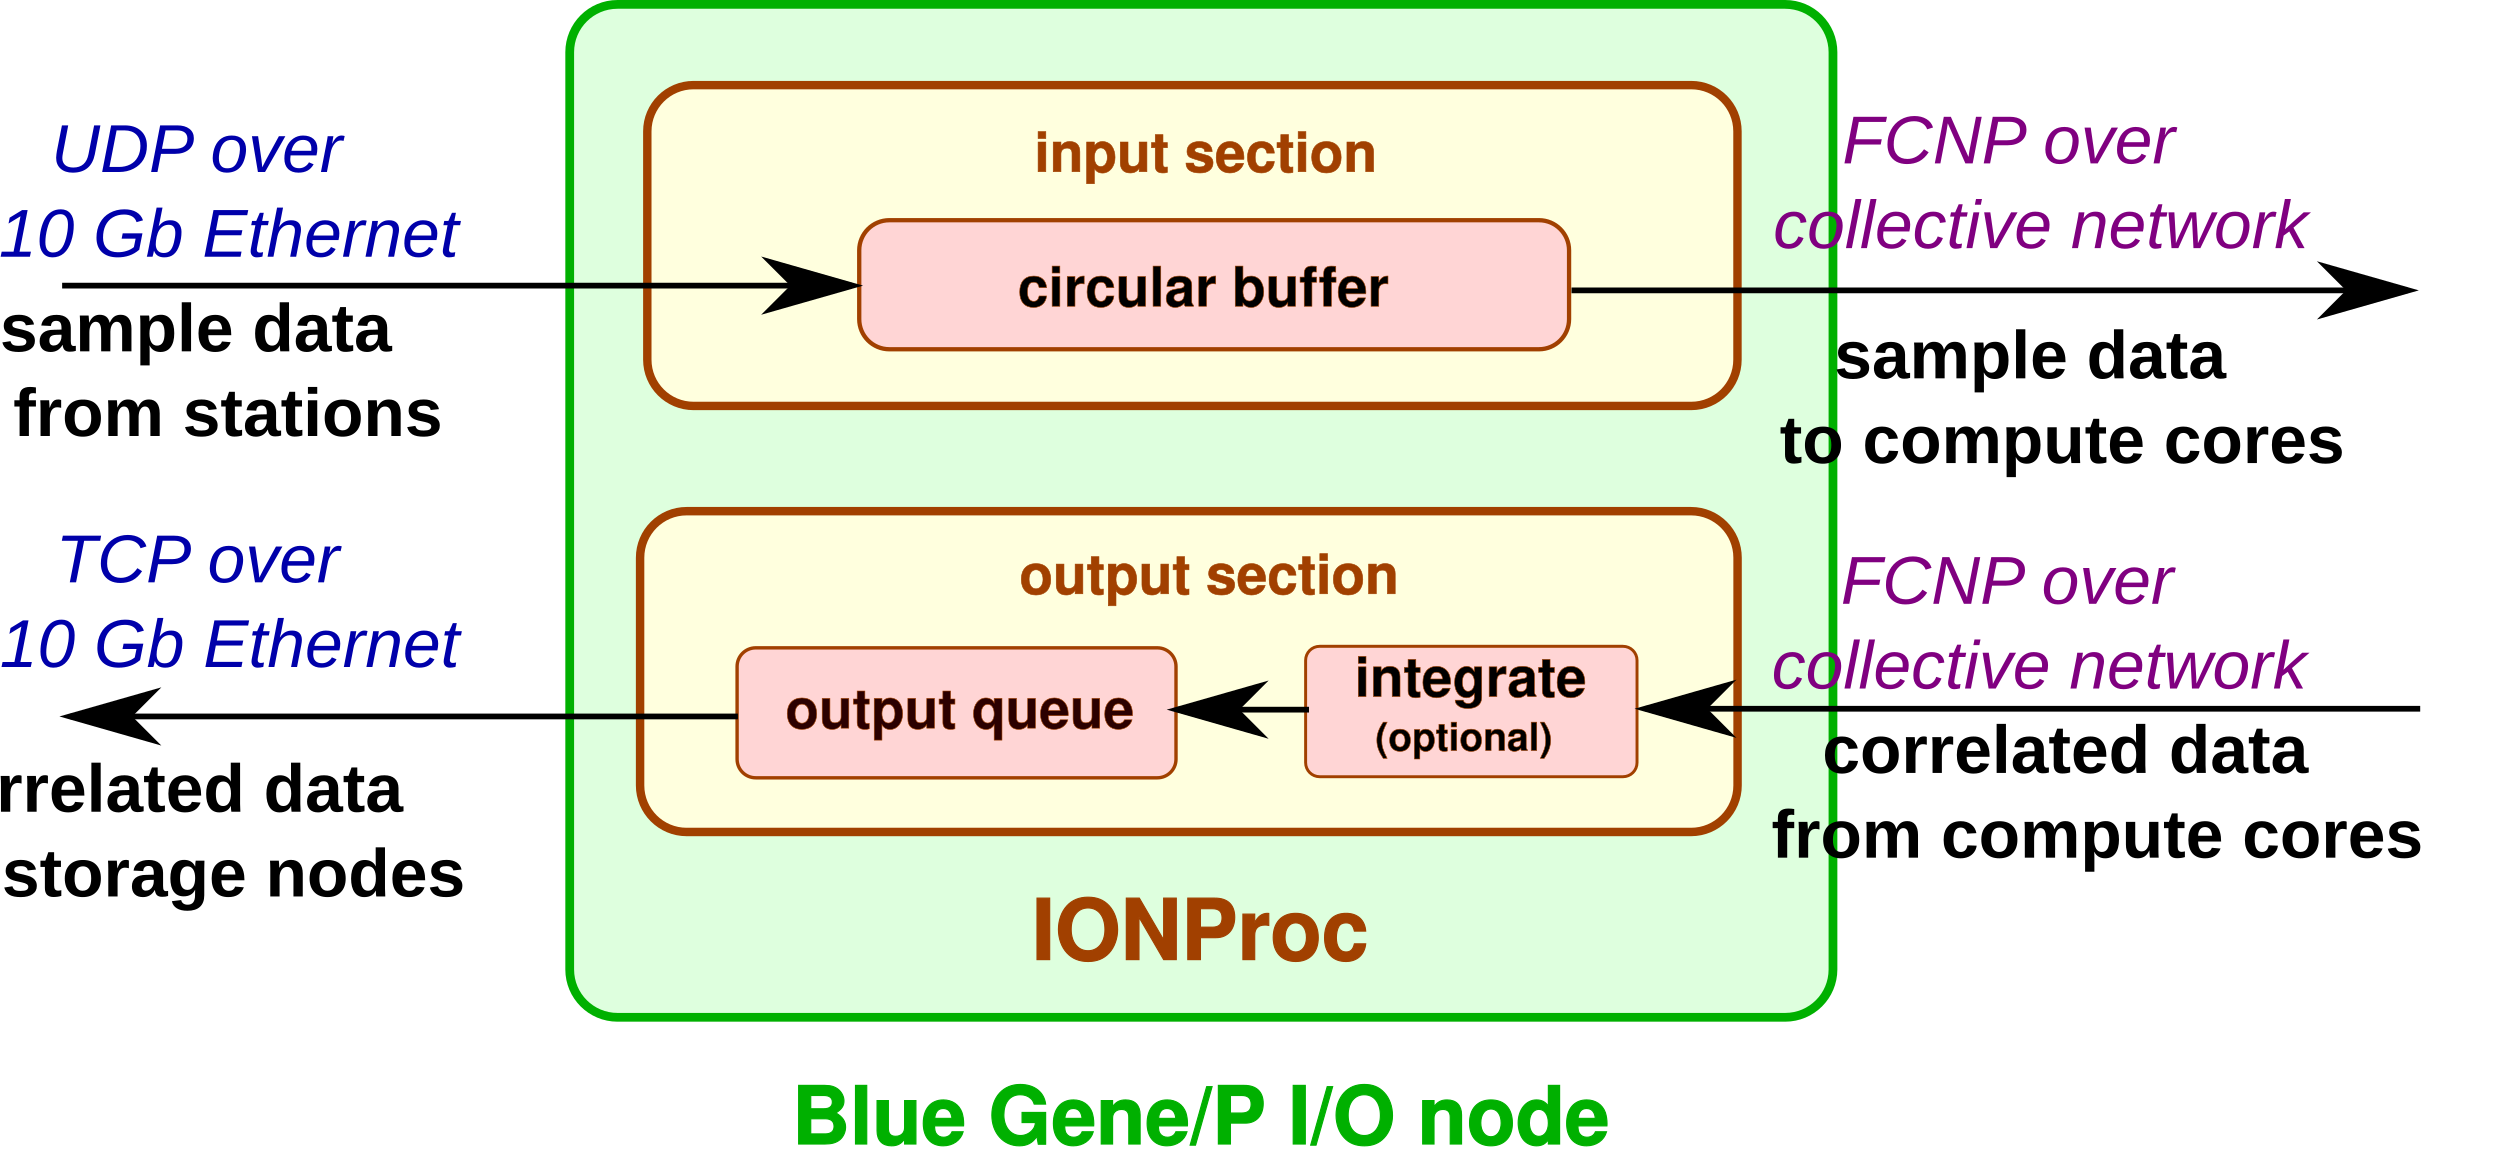
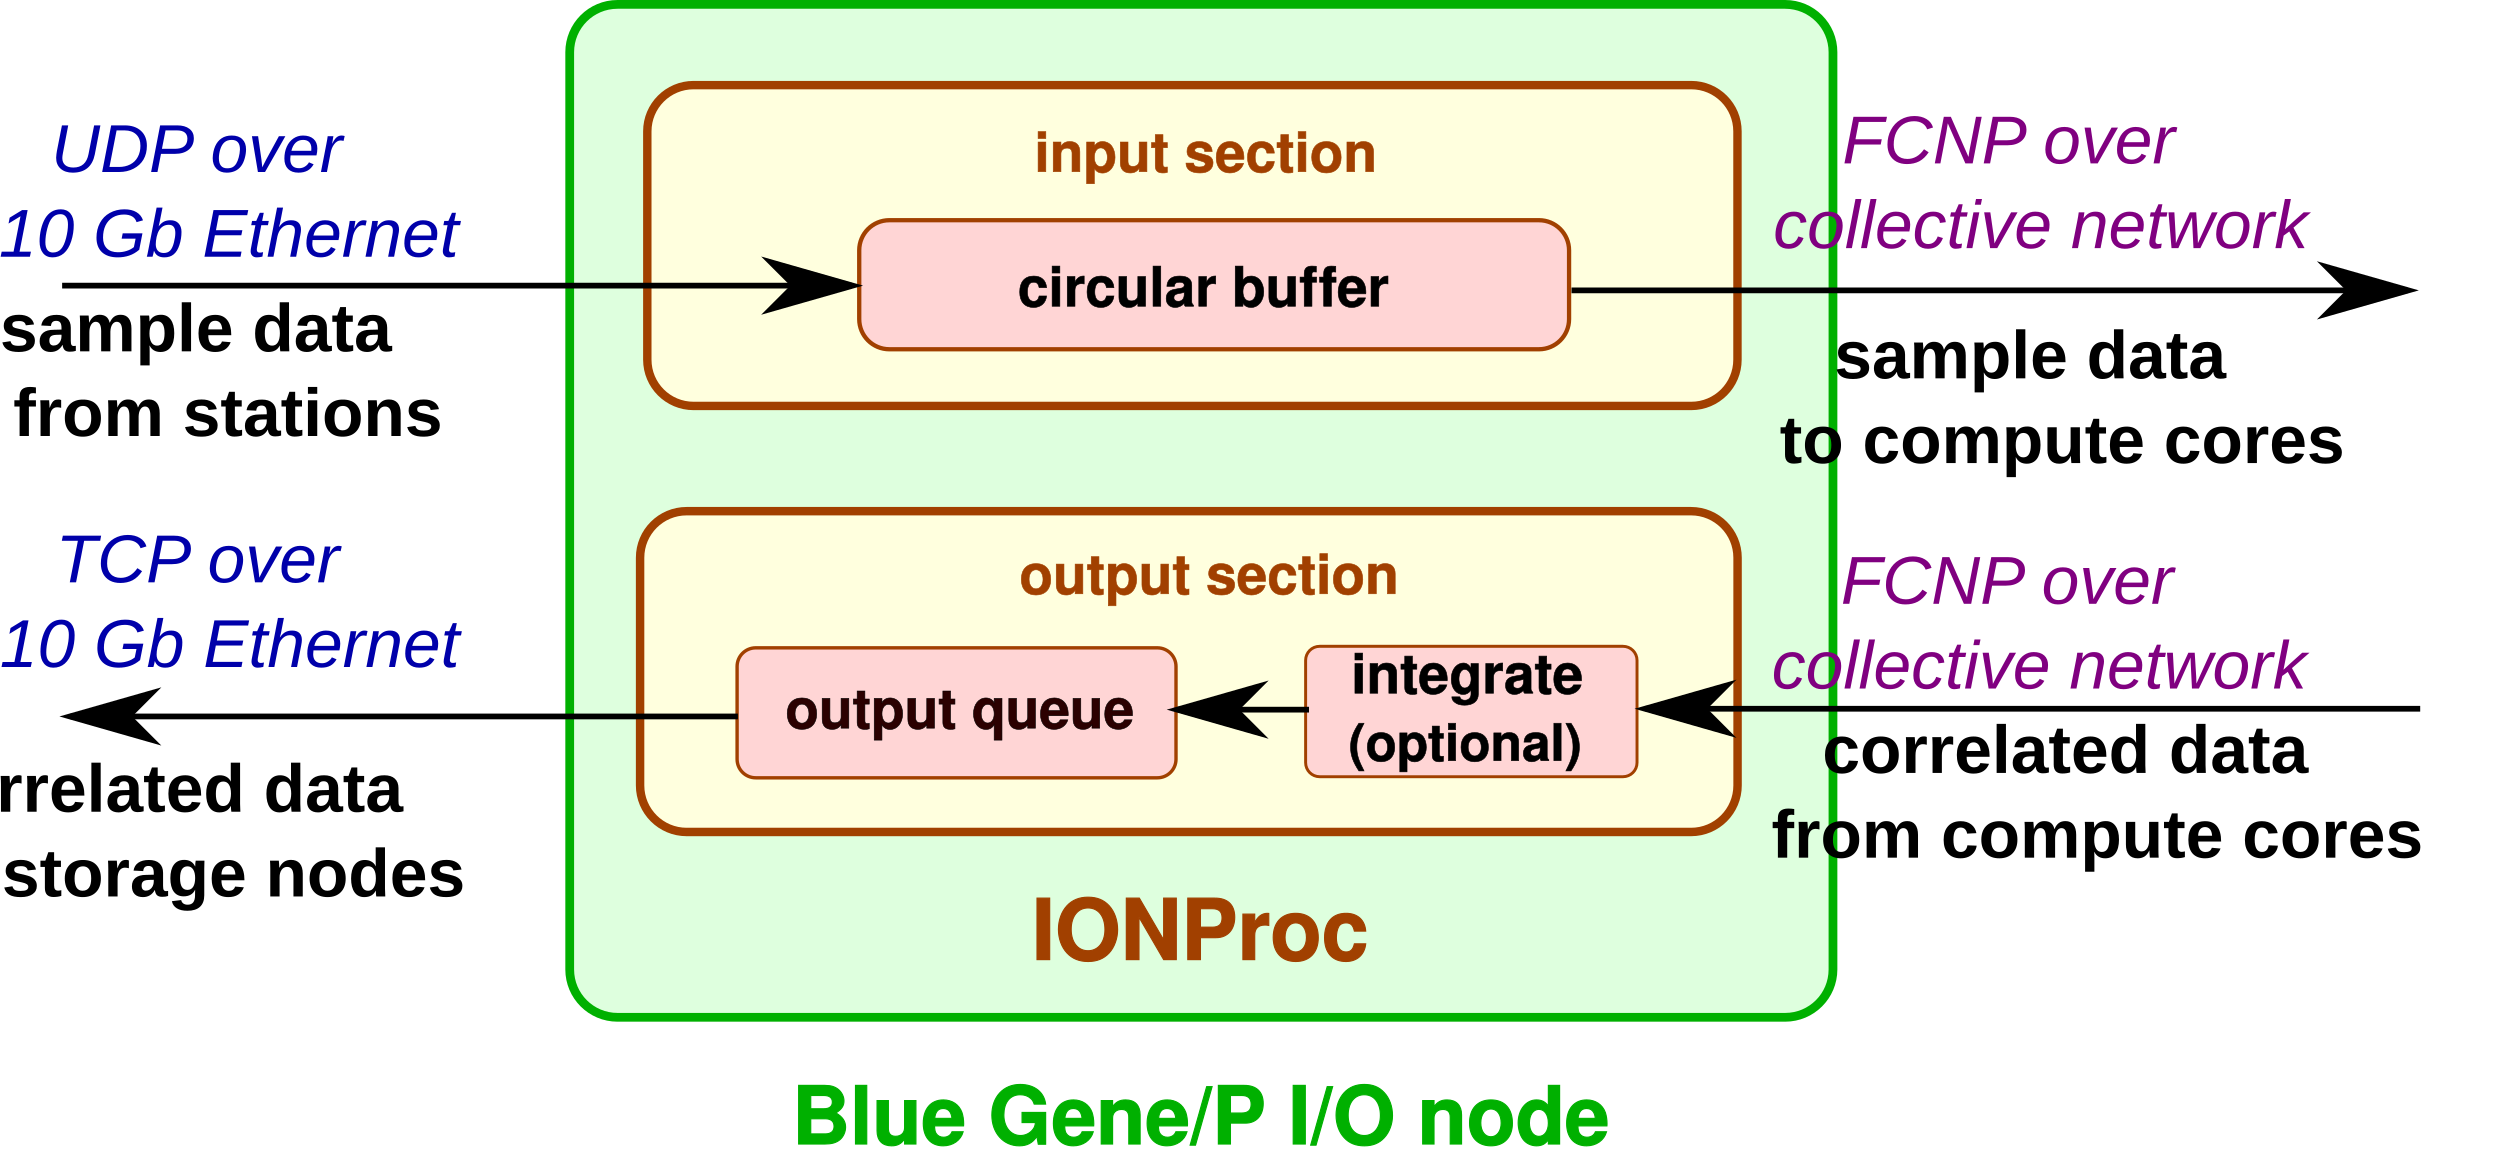
<svg xmlns="http://www.w3.org/2000/svg" width="411.362" height="192.336" id="svg5348" version="1.0">
  <defs id="defs5350">
    <marker orient="auto" refY="0" refX="0" id="Arrow1Lend" style="overflow:visible">
      <path id="path3967" d="M 0,0 L 5,-5 L -12.5,0 L 5,5 L 0,0 z" style="fill-rule:evenodd;stroke:#000000;stroke-width:1pt;marker-start:none" transform="matrix(-0.8,0,0,-0.8,-10,0)" />
    </marker>
  </defs>
  <g id="layer1" transform="translate(-254.5658,-372.8)">
    <rect id="rect6" style="fill:#deffde;stroke:#00b000;stroke-width:1.442;stroke-linecap:butt;stroke-linejoin:miter" rx="7.865" height="166.672" width="207.864" y="373.521" x="348.308" />
    <rect id="rect2664" style="fill:#ffffde;stroke:#a14000;stroke-width:1.388;stroke-linecap:butt;stroke-linejoin:miter" rx="7.661" height="52.788" width="180.584" y="456.911" x="359.89" />
    <rect id="rect2660" style="fill:#ffffde;stroke:#a14000;stroke-width:1.383;stroke-linecap:butt;stroke-linejoin:miter" rx="7.61" height="52.793" width="179.38" y="386.804" x="361.078" />
    <rect id="rect10" style="fill:#ffd5d5;stroke:#a14000;stroke-width:0.708;stroke-linecap:butt;stroke-linejoin:miter" rx="4.955" height="21.236" width="116.8" y="409.033" x="395.947" />
    <rect id="rect12" style="fill:#ffd5d5;stroke:#a14000;stroke-width:0.486;stroke-linecap:butt;stroke-linejoin:miter" rx="2.313" height="21.458" width="54.532" y="479.147" x="469.398" />
-     <text style="font-size:9.061px;font-style:normal;font-weight:bold;text-anchor:middle;fill:#000000;stroke:#a14000;stroke-width:0.001in;font-family:Helvetica" id="text64" font-size="192" font-weight="bold" font-style="normal" y="423.191" x="452.577" xml:space="preserve">circular buffer</text>
-     <text style="font-size:9.061px;font-style:normal;font-weight:bold;text-anchor:middle;fill:#000000;stroke:#a14000;stroke-width:0.001in;font-family:Helvetica" id="text66" font-size="192" font-weight="bold" font-style="normal" y="487.415" x="496.538" xml:space="preserve">integrate</text>
+     <text style="font-size:9.061px;font-style:normal;font-weight:bold;text-anchor:middle;fill:#000000;stroke:#000000;stroke-width:0.001in;font-family:Helvetica" id="text64" font-size="192" font-weight="bold" font-style="normal" y="423.191" x="452.577" xml:space="preserve">circular buffer</text>
+     <text style="font-size:9.061px;font-style:normal;font-weight:bold;text-anchor:middle;fill:#000000;stroke:#000000;stroke-width:0.001in;font-family:Helvetica" id="text66" font-size="192" font-weight="bold" font-style="normal" y="486.866" x="495.99" xml:space="preserve">integrate</text>
    <text style="font-size:13.215px;font-style:normal;font-weight:bold;text-anchor:middle;fill:#00b000;stroke:#00b000;stroke-width:0.002in;font-family:Helvetica" id="text80" font-size="192" font-weight="bold" font-style="normal" y="561.041" x="452.154" xml:space="preserve">Blue Gene/P I/O node</text>
    <text style="font-size:9.061px;font-style:normal;font-weight:bold;text-anchor:middle;fill:#a14000;stroke:#a14000;stroke-width:0.001in;font-family:Helvetica" id="text2662" font-size="192" font-weight="bold" font-style="normal" y="401.057" x="452.965" xml:space="preserve">input section</text>
    <text style="font-size:9.061px;font-style:normal;font-weight:bold;text-anchor:middle;fill:#a14000;stroke:#a14000;stroke-width:0.001in;font-family:Helvetica" id="text2670" font-size="192" font-weight="bold" font-style="normal" y="470.504" x="453.511" xml:space="preserve">output section</text>
    <rect id="rect2672" style="fill:#ffd5d5;stroke:#a14000;stroke-width:0.559;stroke-linecap:butt;stroke-linejoin:miter" rx="3.064" height="21.386" width="72.22" y="479.398" x="375.851" />
-     <text style="font-size:9.061px;font-style:normal;font-weight:bold;text-anchor:middle;fill:#2b0000;stroke:#a14000;stroke-width:0.001in;font-family:Helvetica" id="text2674" font-size="192" font-weight="bold" font-style="normal" y="492.612" x="412.483" xml:space="preserve">output queue</text>
+     <text style="font-size:9.061px;font-style:normal;font-weight:bold;text-anchor:middle;fill:#2b0000;stroke:#000000;stroke-width:0.001in;font-family:Helvetica" id="text2674" font-size="192" font-weight="bold" font-style="normal" y="492.612" x="412.483" xml:space="preserve">output queue</text>
    <path style="fill:#000000;fill-rule:evenodd;stroke:#000000;stroke-width:0.944;stroke-linecap:butt;stroke-linejoin:miter;marker-end:url(#Arrow1Lend);stroke-miterlimit:4;stroke-dasharray:none;stroke-opacity:1" d="M 652.797,489.422 L 525.353,489.422" id="path2676" />
    <text xml:space="preserve" style="font-size:20.276px;font-style:normal;font-variant:normal;font-weight:normal;font-stretch:normal;fill:#800080;fill-opacity:1;stroke:none;stroke-width:1px;stroke-linecap:butt;stroke-linejoin:miter;stroke-opacity:1;font-family:Arial Black;-inkscape-font-specification:Arial Black" x="603.289" y="472.151" id="text5270">
      <tspan id="tspan5272" x="603.289" y="472.151" style="font-size:11.152px;font-style:italic;font-variant:normal;font-weight:normal;font-stretch:normal;text-align:center;text-anchor:middle;fill:#800080;font-family:Arial;-inkscape-font-specification:Arial Italic">FCNP over</tspan>
      <tspan x="603.289" y="486.091" id="tspan5274" style="font-size:11.152px;font-style:italic;font-variant:normal;font-weight:normal;font-stretch:normal;text-align:center;text-anchor:middle;fill:#800080;font-family:Arial;-inkscape-font-specification:Arial Italic">collective network</tspan>
    </text>
    <text xml:space="preserve" style="font-size:20.276px;font-style:normal;font-variant:normal;font-weight:normal;font-stretch:normal;fill:#800080;fill-opacity:1;stroke:none;stroke-width:1px;stroke-linecap:butt;stroke-linejoin:miter;stroke-opacity:1;font-family:Arial Black;-inkscape-font-specification:Arial Black" x="612.848" y="499.983" id="text5280">
      <tspan x="612.848" y="499.983" id="tspan5284" style="font-size:11.152px;font-style:normal;font-variant:normal;font-weight:bold;font-stretch:normal;text-align:center;text-anchor:middle;fill:#000000;font-family:Arial;-inkscape-font-specification:Arial Bold">correlated data</tspan>
      <tspan x="612.848" y="513.923" style="font-size:11.152px;font-style:normal;font-variant:normal;font-weight:bold;font-stretch:normal;text-align:center;text-anchor:middle;fill:#000000;font-family:Arial;-inkscape-font-specification:Arial Bold" id="tspan5288">from compute cores</tspan>
    </text>
    <text xml:space="preserve" style="font-size:20.276px;font-style:normal;font-variant:normal;font-weight:normal;font-stretch:normal;fill:#800080;fill-opacity:1;stroke:none;stroke-width:1px;stroke-linecap:butt;stroke-linejoin:miter;stroke-opacity:1;font-family:Arial Black;-inkscape-font-specification:Arial Black" x="299.353" y="506.368" id="text5290">
      <tspan x="299.353" y="506.368" id="tspan5292" style="font-size:11.152px;font-style:normal;font-variant:normal;font-weight:bold;font-stretch:normal;text-align:center;text-anchor:middle;fill:#000000;font-family:Arial;-inkscape-font-specification:Arial Bold">correlated data</tspan>
      <tspan x="299.353" y="520.308" style="font-size:11.152px;font-style:normal;font-variant:normal;font-weight:bold;font-stretch:normal;text-align:center;text-anchor:middle;fill:#000000;font-family:Arial;-inkscape-font-specification:Arial Bold" id="tspan5296">to storage nodes</tspan>
    </text>
    <path style="fill:#000000;fill-rule:evenodd;stroke:#000000;stroke-width:0.944;stroke-linecap:butt;stroke-linejoin:miter;marker-end:url(#Arrow1Lend);stroke-miterlimit:4;stroke-dasharray:none;stroke-opacity:1" d="M 375.987,490.689 L 266.174,490.689" id="path5298" />
    <path style="fill:#000000;fill-rule:evenodd;stroke:#000000;stroke-width:0.944;stroke-linecap:butt;stroke-linejoin:miter;marker-end:url(#Arrow1Lend);stroke-miterlimit:4;stroke-dasharray:none;stroke-opacity:1" d="M 469.956,489.57 L 448.368,489.57" id="path5300" />
    <path style="fill:#000000;fill-rule:evenodd;stroke:#000000;stroke-width:0.944;stroke-linecap:butt;stroke-linejoin:miter;marker-end:url(#Arrow1Lend);stroke-miterlimit:4;stroke-dasharray:none;stroke-opacity:1" d="M 264.79,419.799 L 394.752,419.799" id="path5302" />
    <path style="fill:#000000;fill-rule:evenodd;stroke:#000000;stroke-width:0.944;stroke-linecap:butt;stroke-linejoin:miter;marker-end:url(#Arrow1Lend);stroke-miterlimit:4;stroke-dasharray:none;stroke-opacity:1" d="M 513.151,420.58 L 650.743,420.58" id="path5304" />
    <text xml:space="preserve" style="font-size:20.276px;font-style:normal;font-variant:normal;font-weight:normal;font-stretch:normal;fill:#800080;fill-opacity:1;stroke:none;stroke-width:1px;stroke-linecap:butt;stroke-linejoin:miter;stroke-opacity:1;font-family:Arial Black;-inkscape-font-specification:Arial Black" x="305.239" y="430.611" id="text5306">
      <tspan x="305.239" y="430.611" id="tspan5308" style="font-size:11.152px;font-style:normal;font-variant:normal;font-weight:bold;font-stretch:normal;text-align:center;text-anchor:middle;fill:#000000;font-family:Arial;-inkscape-font-specification:Arial Bold">sample data</tspan>
      <tspan x="305.239" y="444.55" style="font-size:11.152px;font-style:normal;font-variant:normal;font-weight:bold;font-stretch:normal;text-align:center;text-anchor:middle;fill:#000000;font-family:Arial;-inkscape-font-specification:Arial Bold" id="tspan5312">from stations</tspan>
    </text>
    <text xml:space="preserve" style="font-size:20.276px;font-style:normal;font-variant:normal;font-weight:normal;font-stretch:normal;fill:#800080;fill-opacity:1;stroke:none;stroke-width:1px;stroke-linecap:butt;stroke-linejoin:miter;stroke-opacity:1;font-family:Arial Black;-inkscape-font-specification:Arial Black" x="603.534" y="399.684" id="text5314">
      <tspan id="tspan5316" x="603.534" y="399.684" style="font-size:11.152px;font-style:italic;font-variant:normal;font-weight:normal;font-stretch:normal;text-align:center;text-anchor:middle;fill:#800080;font-family:Arial;-inkscape-font-specification:Arial Italic">FCNP over</tspan>
      <tspan x="603.534" y="413.624" id="tspan5318" style="font-size:11.152px;font-style:italic;font-variant:normal;font-weight:normal;font-stretch:normal;text-align:center;text-anchor:middle;fill:#800080;font-family:Arial;-inkscape-font-specification:Arial Italic">collective network</tspan>
    </text>
    <text xml:space="preserve" style="font-size:20.276px;font-style:normal;font-variant:normal;font-weight:normal;font-stretch:normal;fill:#800080;fill-opacity:1;stroke:none;stroke-width:1px;stroke-linecap:butt;stroke-linejoin:miter;stroke-opacity:1;font-family:Arial Black;-inkscape-font-specification:Arial Black" x="607.061" y="435.057" id="text5320">
      <tspan x="607.061" y="435.057" style="font-size:11.152px;font-style:normal;font-variant:normal;font-weight:bold;font-stretch:normal;text-align:center;text-anchor:middle;fill:#000000;font-family:Arial;-inkscape-font-specification:Arial Bold" id="tspan5326">sample data</tspan>
      <tspan x="607.061" y="448.996" style="font-size:11.152px;font-style:normal;font-variant:normal;font-weight:bold;font-stretch:normal;text-align:center;text-anchor:middle;fill:#000000;font-family:Arial;-inkscape-font-specification:Arial Bold" id="tspan5330">to compute cores</tspan>
    </text>
    <text xml:space="preserve" style="font-size:20.276px;font-style:normal;font-variant:normal;font-weight:normal;font-stretch:normal;fill:#0000aa;fill-opacity:1;stroke:none;stroke-width:1px;stroke-linecap:butt;stroke-linejoin:miter;stroke-opacity:1;font-family:Arial Black;-inkscape-font-specification:Arial Black" x="305.388" y="401.099" id="text5332">
      <tspan id="tspan5334" x="305.388" y="401.099" style="font-size:11.152px;font-style:italic;font-variant:normal;font-weight:normal;font-stretch:normal;text-align:center;text-anchor:middle;fill:#0000aa;font-family:Arial;-inkscape-font-specification:Arial Italic">UDP over</tspan>
      <tspan x="305.388" y="415.039" id="tspan5336" style="font-size:11.152px;font-style:italic;font-variant:normal;font-weight:normal;font-stretch:normal;text-align:center;text-anchor:middle;fill:#0000aa;font-family:Arial;-inkscape-font-specification:Arial Italic">10 Gb Ethernet</tspan>
    </text>
    <text xml:space="preserve" style="font-size:20.276px;font-style:normal;font-variant:normal;font-weight:normal;font-stretch:normal;fill:#0000aa;fill-opacity:1;stroke:none;stroke-width:1px;stroke-linecap:butt;stroke-linejoin:miter;stroke-opacity:1;font-family:Arial Black;-inkscape-font-specification:Arial Black" x="305.532" y="468.619" id="text5338">
      <tspan id="tspan5340" x="305.532" y="468.619" style="font-size:11.152px;font-style:italic;font-variant:normal;font-weight:normal;font-stretch:normal;text-align:center;text-anchor:middle;fill:#0000aa;font-family:Arial;-inkscape-font-specification:Arial Italic">TCP over</tspan>
      <tspan x="305.532" y="482.558" id="tspan5342" style="font-size:11.152px;font-style:italic;font-variant:normal;font-weight:normal;font-stretch:normal;text-align:center;text-anchor:middle;fill:#0000aa;font-family:Arial;-inkscape-font-specification:Arial Italic">10 Gb Ethernet</tspan>
    </text>
-     <text style="font-size:6.408px;font-style:normal;font-weight:bold;text-anchor:middle;fill:#000000;stroke:#a14000;stroke-width:0.001in;font-family:Helvetica" id="text5484" font-size="192" font-weight="bold" font-style="normal" y="496.297" x="495.441" xml:space="preserve">(optional)</text>
+     <text style="font-size:8.444px;font-style:normal;font-weight:bold;text-anchor:middle;fill:#000000;stroke:#000000;stroke-width:0.001in;font-family:Helvetica" id="text5484" font-size="192" font-weight="bold" font-style="normal" y="497.961" x="495.646" xml:space="preserve">(optional)</text>
    <text style="font-size:13.856px;font-style:normal;font-weight:bold;text-anchor:middle;fill:#a14000;stroke:#a14000;stroke-width:0.002in;font-family:Helvetica" id="text5508" font-size="192" font-weight="bold" font-style="normal" y="530.696" x="452.042" xml:space="preserve">IONProc</text>
  </g>
</svg>
